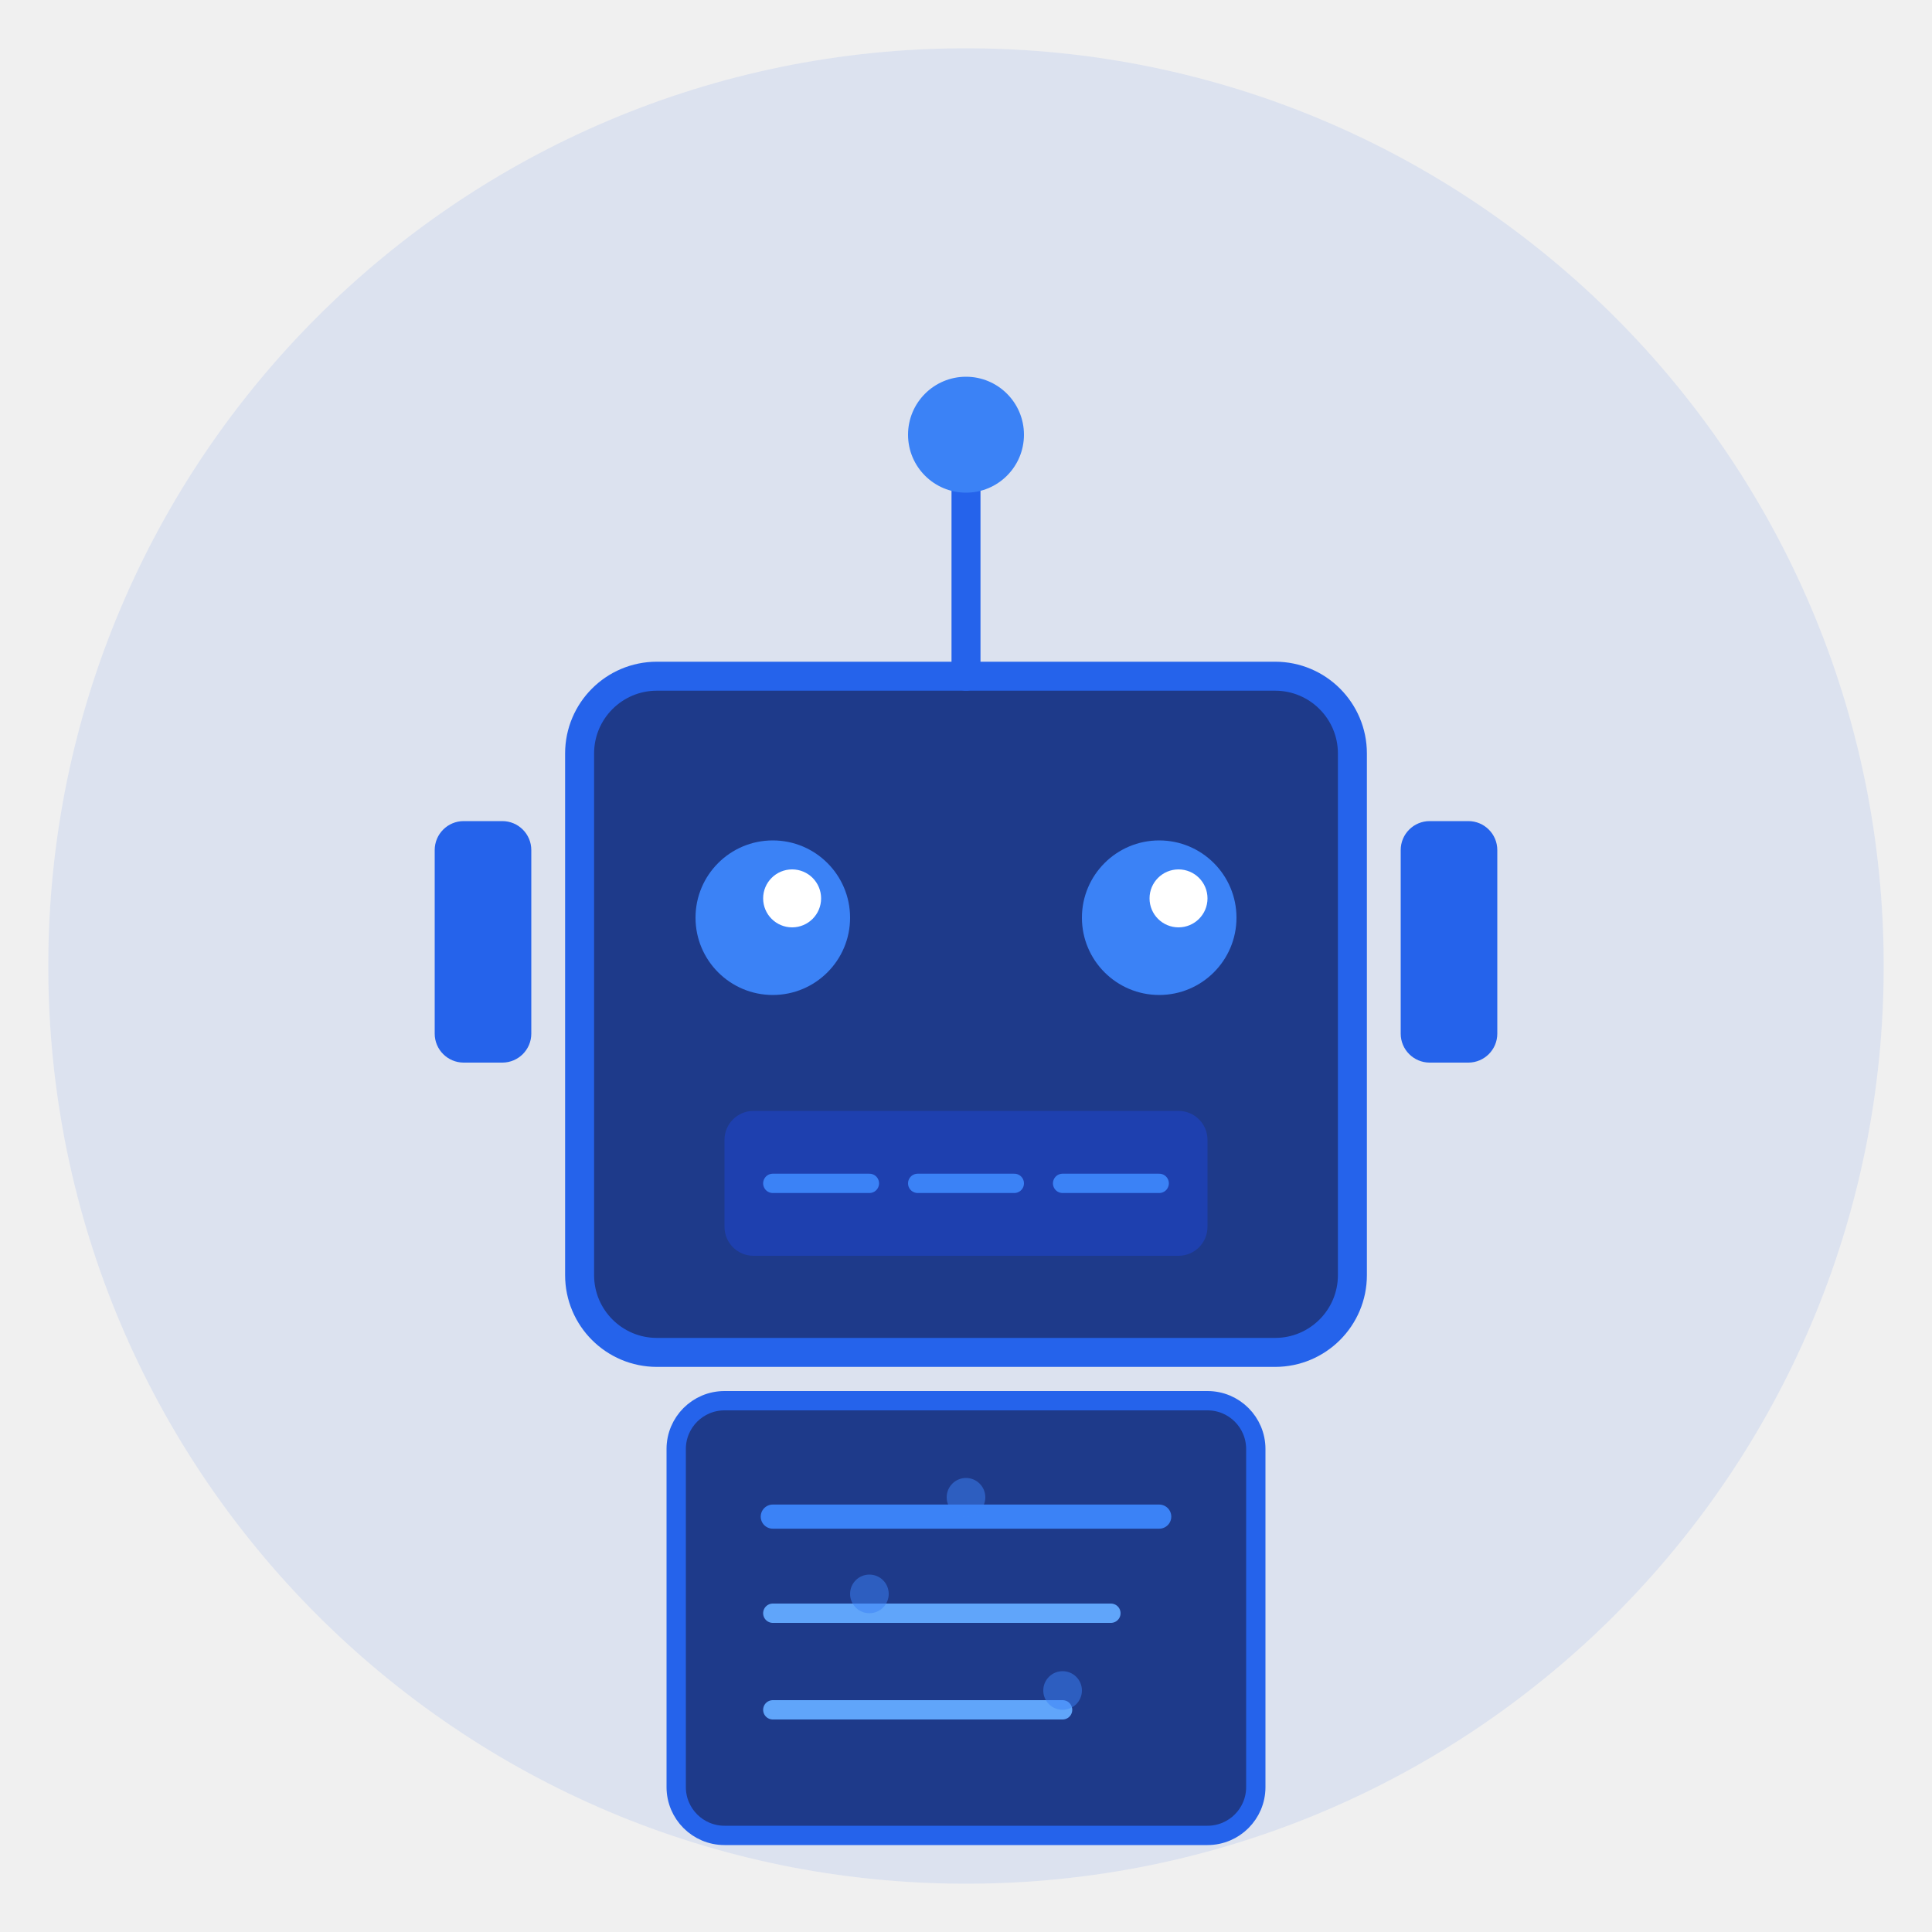
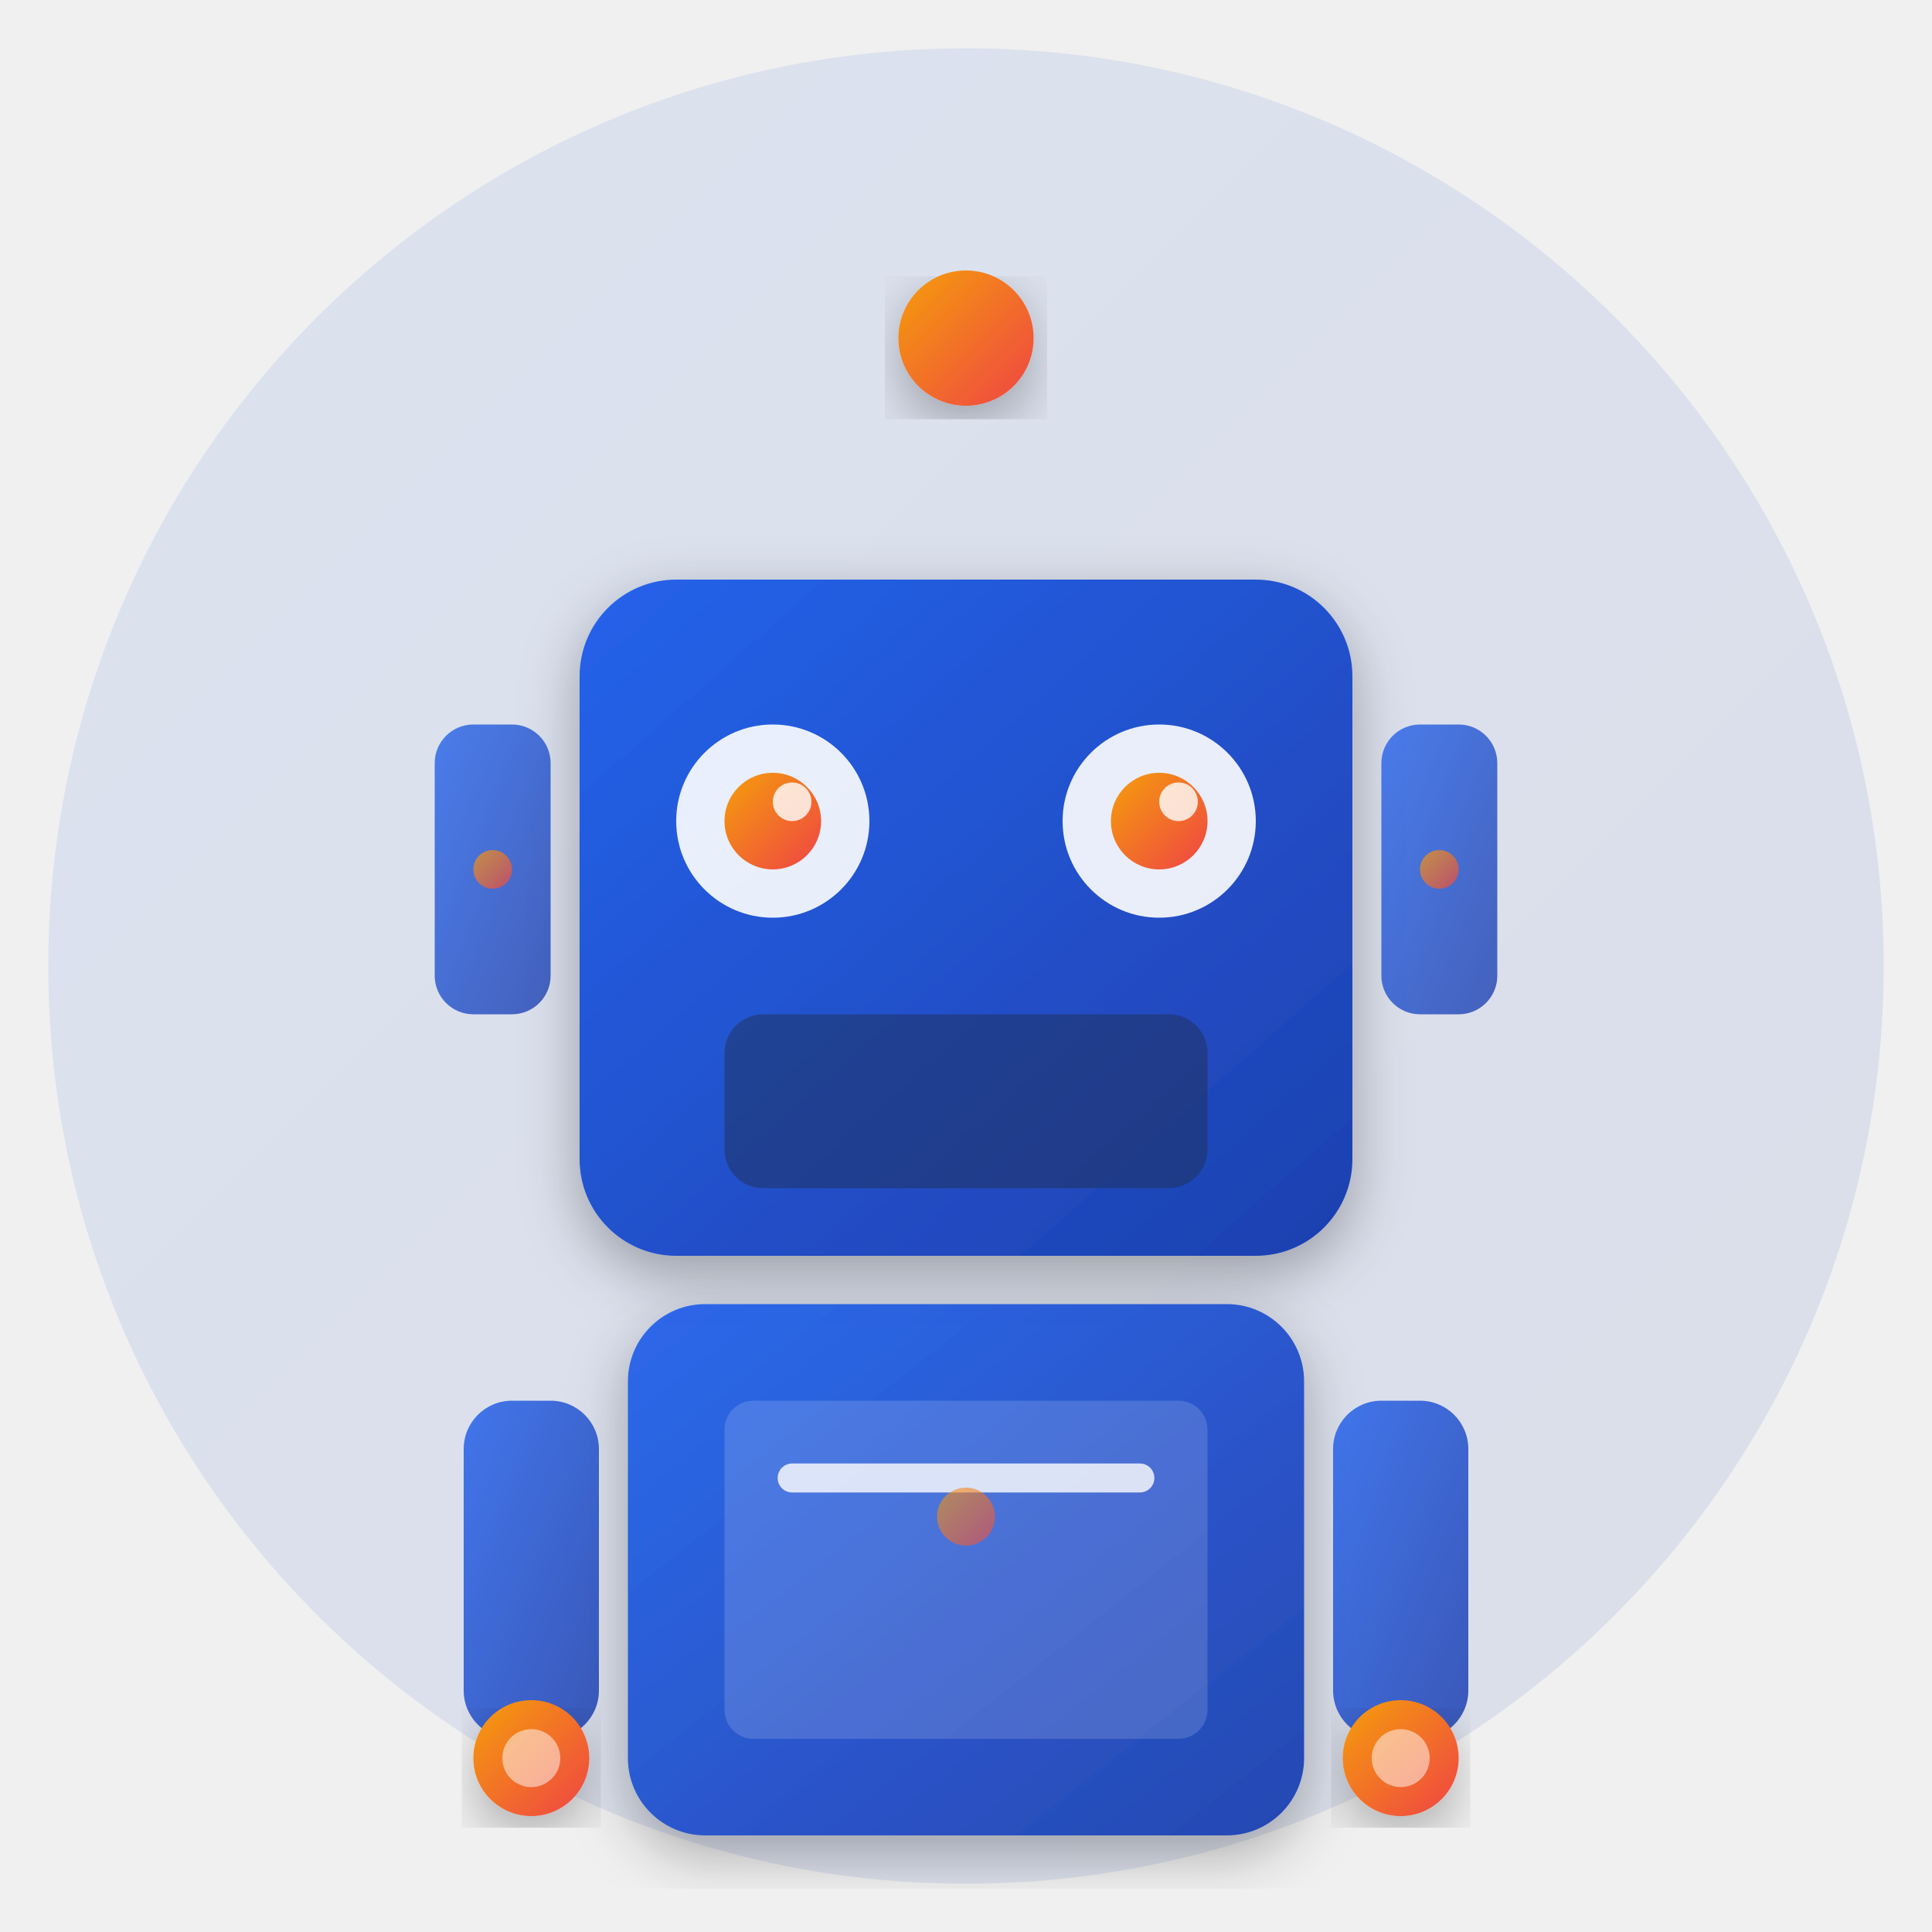
<svg xmlns="http://www.w3.org/2000/svg" viewBox="0 0 200 200" width="200" height="200">
-   <circle cx="100" cy="100" r="95" fill="#2563eb" opacity="0.1" />
-   <rect x="60" y="70" width="80" height="70" rx="8" fill="#1e3a8a" stroke="#2563eb" stroke-width="3" />
-   <line x1="100" y1="70" x2="100" y2="50" stroke="#2563eb" stroke-width="3" stroke-linecap="round" />
-   <circle cx="100" cy="45" r="6" fill="#3b82f6" />
-   <circle cx="80" cy="95" r="8" fill="#3b82f6" />
-   <circle cx="120" cy="95" r="8" fill="#3b82f6" />
-   <circle cx="82" cy="93" r="3" fill="#ffffff" />
-   <circle cx="122" cy="93" r="3" fill="#ffffff" />
-   <rect x="75" y="115" width="50" height="15" rx="3" fill="#1e40af" />
-   <line x1="80" y1="122.5" x2="90" y2="122.5" stroke="#3b82f6" stroke-width="2" stroke-linecap="round" />
-   <line x1="95" y1="122.5" x2="105" y2="122.5" stroke="#3b82f6" stroke-width="2" stroke-linecap="round" />
-   <line x1="110" y1="122.5" x2="120" y2="122.5" stroke="#3b82f6" stroke-width="2" stroke-linecap="round" />
-   <rect x="45" y="85" width="10" height="25" rx="3" fill="#2563eb" />
-   <rect x="145" y="85" width="10" height="25" rx="3" fill="#2563eb" />
-   <rect x="70" y="145" width="60" height="45" rx="5" fill="#1e3a8a" stroke="#2563eb" stroke-width="2" />
-   <line x1="80" y1="157" x2="120" y2="157" stroke="#3b82f6" stroke-width="2.5" stroke-linecap="round" />
-   <line x1="80" y1="167" x2="115" y2="167" stroke="#60a5fa" stroke-width="2" stroke-linecap="round" />
-   <line x1="80" y1="177" x2="110" y2="177" stroke="#60a5fa" stroke-width="2" stroke-linecap="round" />
-   <circle cx="100" cy="155" r="2" fill="#3b82f6" opacity="0.5" />
-   <circle cx="90" cy="165" r="2" fill="#3b82f6" opacity="0.5" />
-   <circle cx="110" cy="175" r="2" fill="#3b82f6" opacity="0.5" />
+   <defs>
+     <linearGradient id="robotGradient" x1="0%" y1="0%" x2="100%" y2="100%">
+       <stop offset="0%" style="stop-color:#2563eb;stop-opacity:1" />
+       <stop offset="100%" style="stop-color:#1e40af;stop-opacity:1" />
+     </linearGradient>
+     <linearGradient id="accentGradient" x1="0%" y1="0%" x2="100%" y2="100%">
+       <stop offset="0%" style="stop-color:#f59e0b;stop-opacity:1" />
+       <stop offset="100%" style="stop-color:#ef4444;stop-opacity:1" />
+     </linearGradient>
+     <filter id="shadow">
+       <feDropShadow dx="0" dy="2" stdDeviation="3" flood-opacity="0.3" />
+     </filter>
+   </defs>
+   <circle cx="100" cy="100" r="95" fill="url(#robotGradient)" opacity="0.1" />
+   <rect x="60" y="60" width="80" height="70" rx="10" fill="url(#robotGradient)" filter="url(#shadow)" />
+   <line x1="100" y1="60" x2="100" y2="40" stroke="url(#robotGradient)" stroke-width="4" stroke-linecap="round" />
+   <circle cx="100" cy="35" r="7" fill="url(#accentGradient)" filter="url(#shadow)">
+     <animate attributeName="opacity" values="1;0.6;1" dur="2s" repeatCount="indefinite" />
+   </circle>
+   <circle cx="80" cy="85" r="10" fill="#ffffff" opacity="0.9" />
+   <circle cx="120" cy="85" r="10" fill="#ffffff" opacity="0.9" />
+   <circle cx="80" cy="85" r="5" fill="url(#accentGradient)">
+     <animate attributeName="r" values="5;4;5" dur="3s" repeatCount="indefinite" />
+   </circle>
+   <circle cx="120" cy="85" r="5" fill="url(#accentGradient)">
+     <animate attributeName="r" values="5;4;5" dur="3s" repeatCount="indefinite" />
+   </circle>
+   <circle cx="82" cy="83" r="2" fill="#ffffff" opacity="0.8" />
+   <circle cx="122" cy="83" r="2" fill="#ffffff" opacity="0.8" />
+   <rect x="75" y="105" width="50" height="18" rx="4" fill="#1e293b" opacity="0.4" />
+   <line x1="82" y1="114" x2="95" y2="114" stroke="url(#accentGradient)" stroke-width="2.5" stroke-linecap="round">
+     <animate attributeName="x2" values="95;98;95" dur="4s" repeatCount="indefinite" />
+   </line>
+   <line x1="105" y1="114" x2="118" y2="114" stroke="url(#accentGradient)" stroke-width="2.5" stroke-linecap="round">
+     <animate attributeName="x1" values="105;102;105" dur="4s" repeatCount="indefinite" />
+   </line>
+   <rect x="45" y="75" width="12" height="30" rx="4" fill="url(#robotGradient)" opacity="0.8" />
+   <rect x="143" y="75" width="12" height="30" rx="4" fill="url(#robotGradient)" opacity="0.8" />
+   <circle cx="51" cy="90" r="2" fill="url(#accentGradient)" opacity="0.7">
+     <animate attributeName="opacity" values="0.7;0.3;0.7" dur="2.5s" repeatCount="indefinite" />
+   </circle>
+   <circle cx="149" cy="90" r="2" fill="url(#accentGradient)" opacity="0.7">
+     <animate attributeName="opacity" values="0.7;0.3;0.7" dur="2.5s" repeatCount="indefinite" />
+   </circle>
+   <rect x="65" y="135" width="70" height="55" rx="8" fill="url(#robotGradient)" filter="url(#shadow)" opacity="0.95" />
+   <rect x="75" y="145" width="50" height="35" rx="3" fill="#ffffff" opacity="0.15" />
+   <line x1="82" y1="153" x2="118" y2="153" stroke="#ffffff" stroke-width="3" stroke-linecap="round" opacity="0.8" />
+   <line x1="82" y1="163" x2="112" y2="163" stroke="url(#accentGradient)" stroke-width="2.5" stroke-linecap="round" opacity="0.9">
+     <animate attributeName="x2" values="112;115;112" dur="3s" repeatCount="indefinite" />
+   </line>
+   <line x1="82" y1="172" x2="108" y2="172" stroke="url(#accentGradient)" stroke-width="2.5" stroke-linecap="round" opacity="0.9">
+     <animate attributeName="x2" values="108;111;108" dur="3.5s" repeatCount="indefinite" />
+   </line>
+   <circle cx="100" cy="157" r="3" fill="url(#accentGradient)" opacity="0.6">
+     <animate attributeName="opacity" values="0.6;1;0.6" dur="2s" repeatCount="indefinite" />
+   </circle>
+   <rect x="48" y="145" width="14" height="35" rx="5" fill="url(#robotGradient)" opacity="0.85" />
+   <rect x="138" y="145" width="14" height="35" rx="5" fill="url(#robotGradient)" opacity="0.85" />
+   <circle cx="55" cy="182" r="6" fill="url(#accentGradient)" filter="url(#shadow)" />
+   <circle cx="145" cy="182" r="6" fill="url(#accentGradient)" filter="url(#shadow)" />
+   <circle cx="55" cy="182" r="3" fill="#ffffff" opacity="0.5" />
+   <circle cx="145" cy="182" r="3" fill="#ffffff" opacity="0.5" />
</svg>
